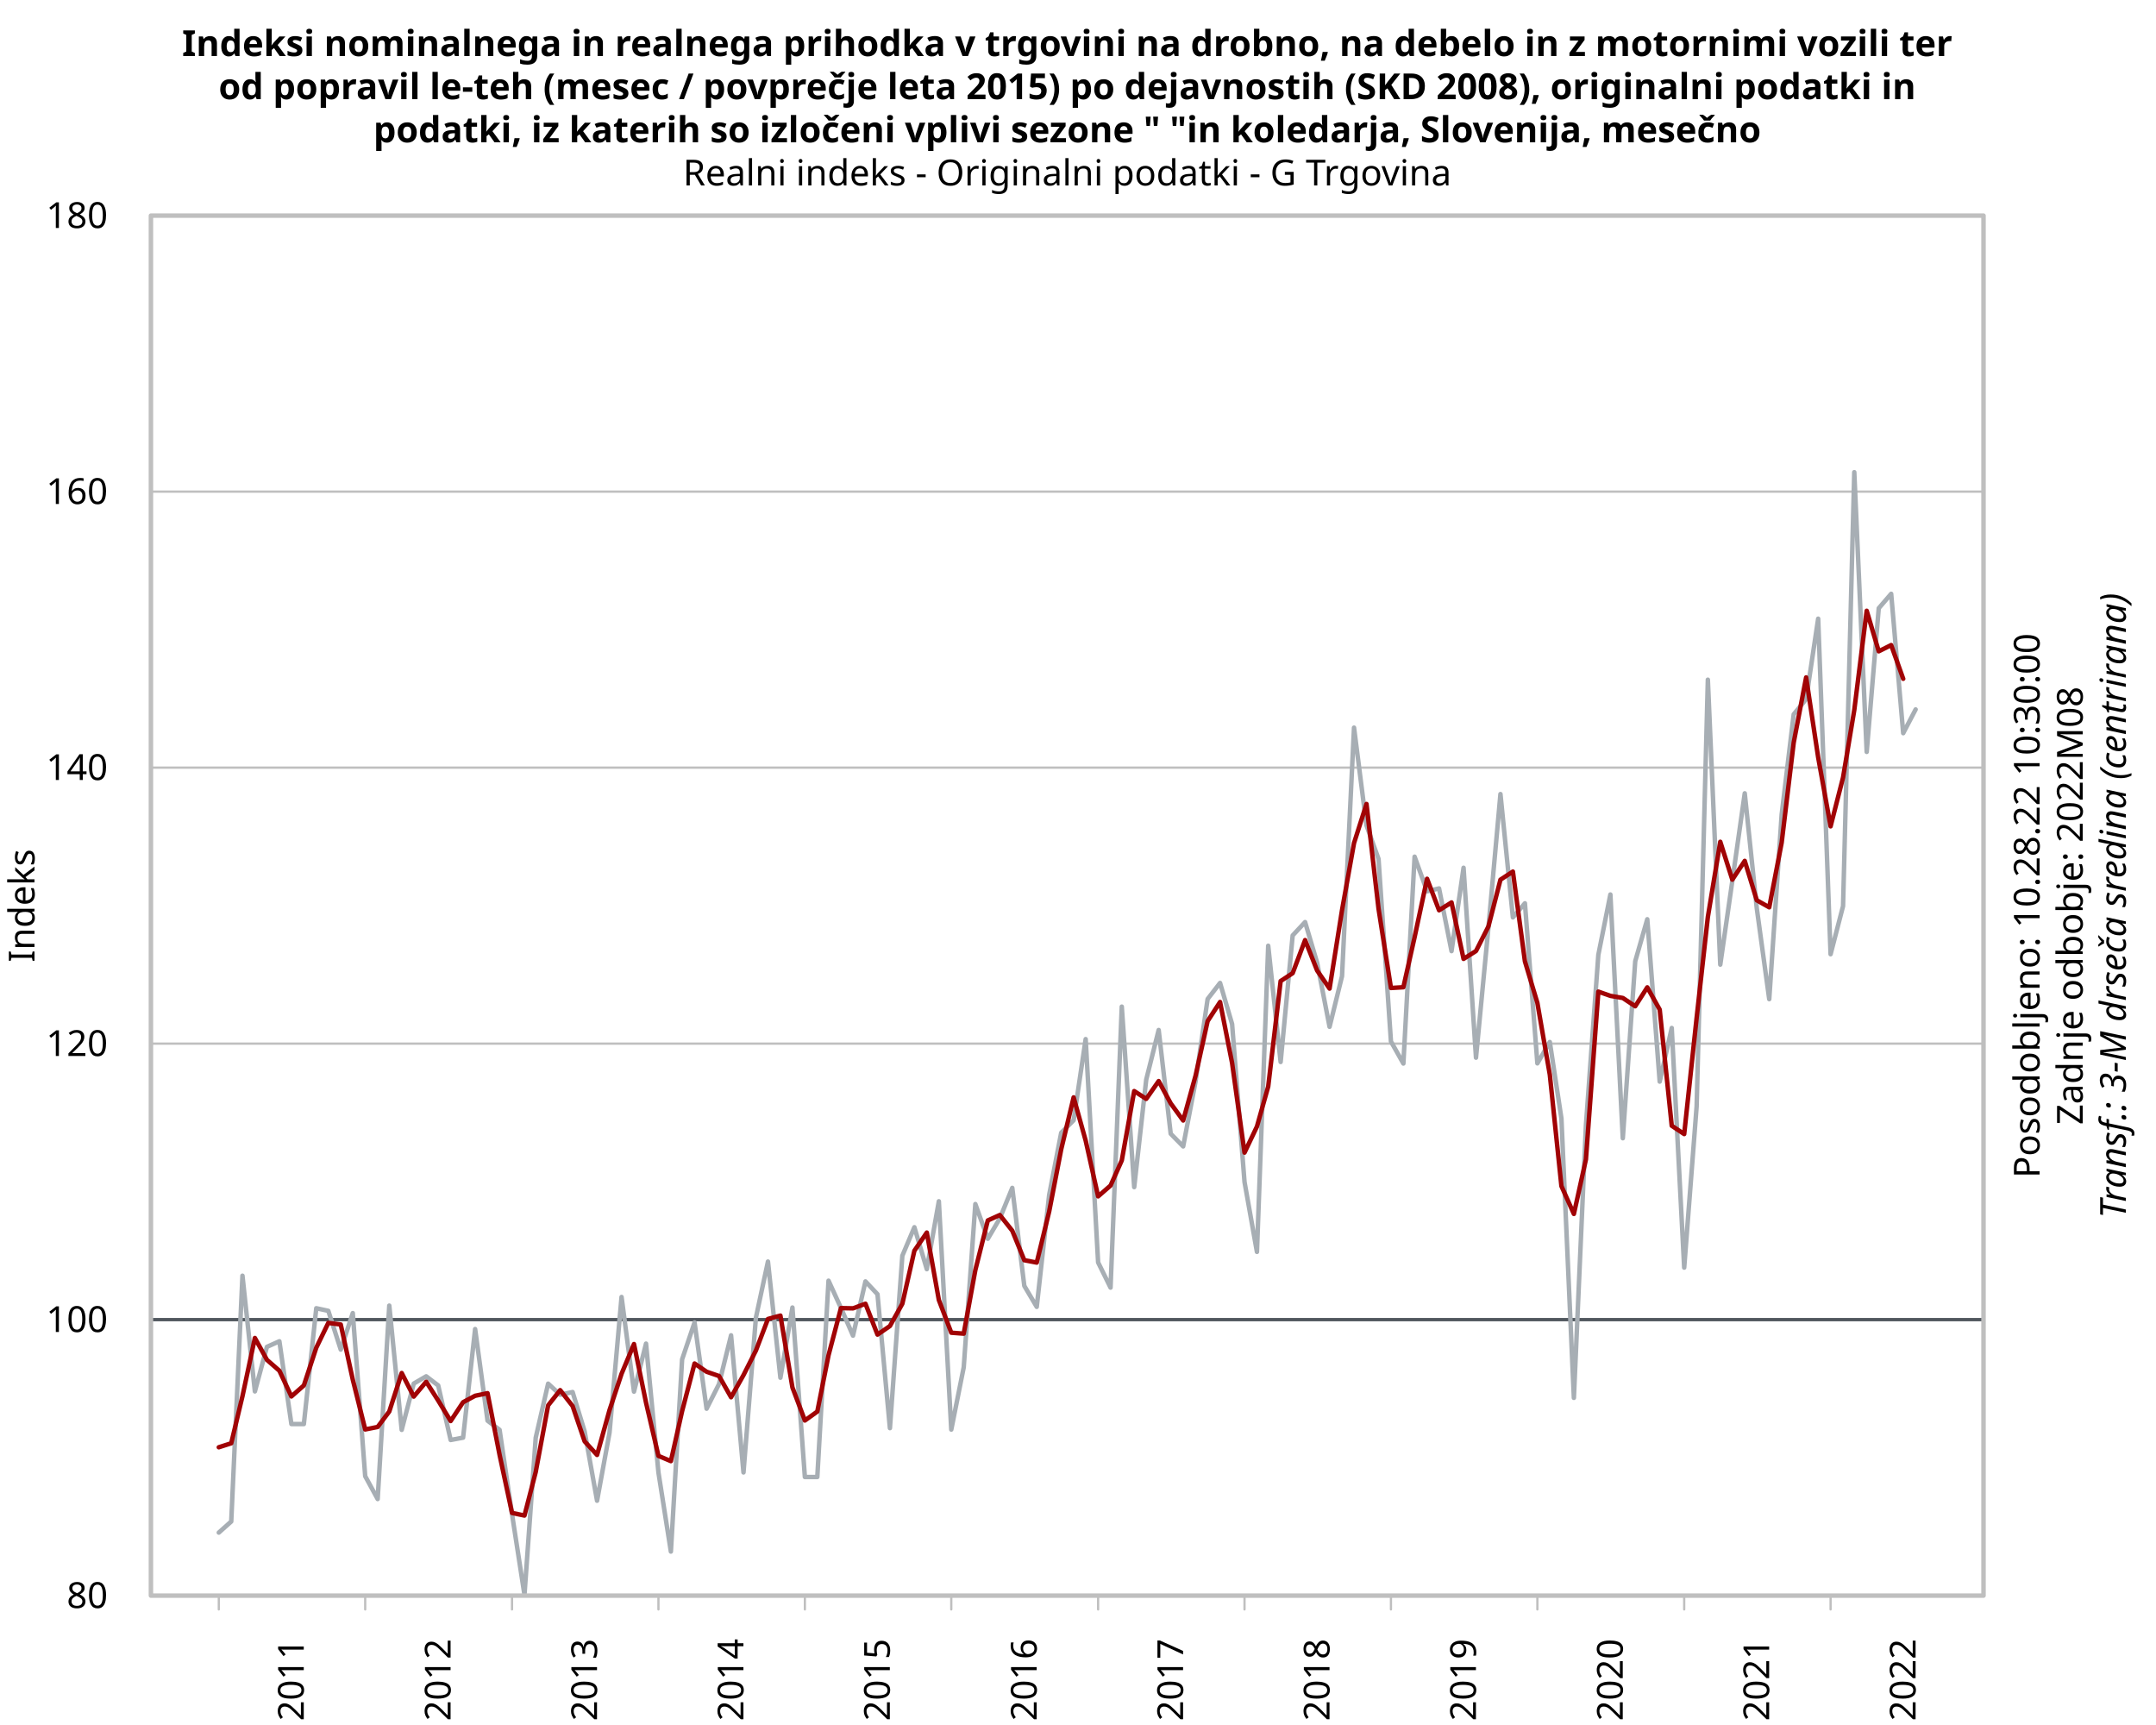
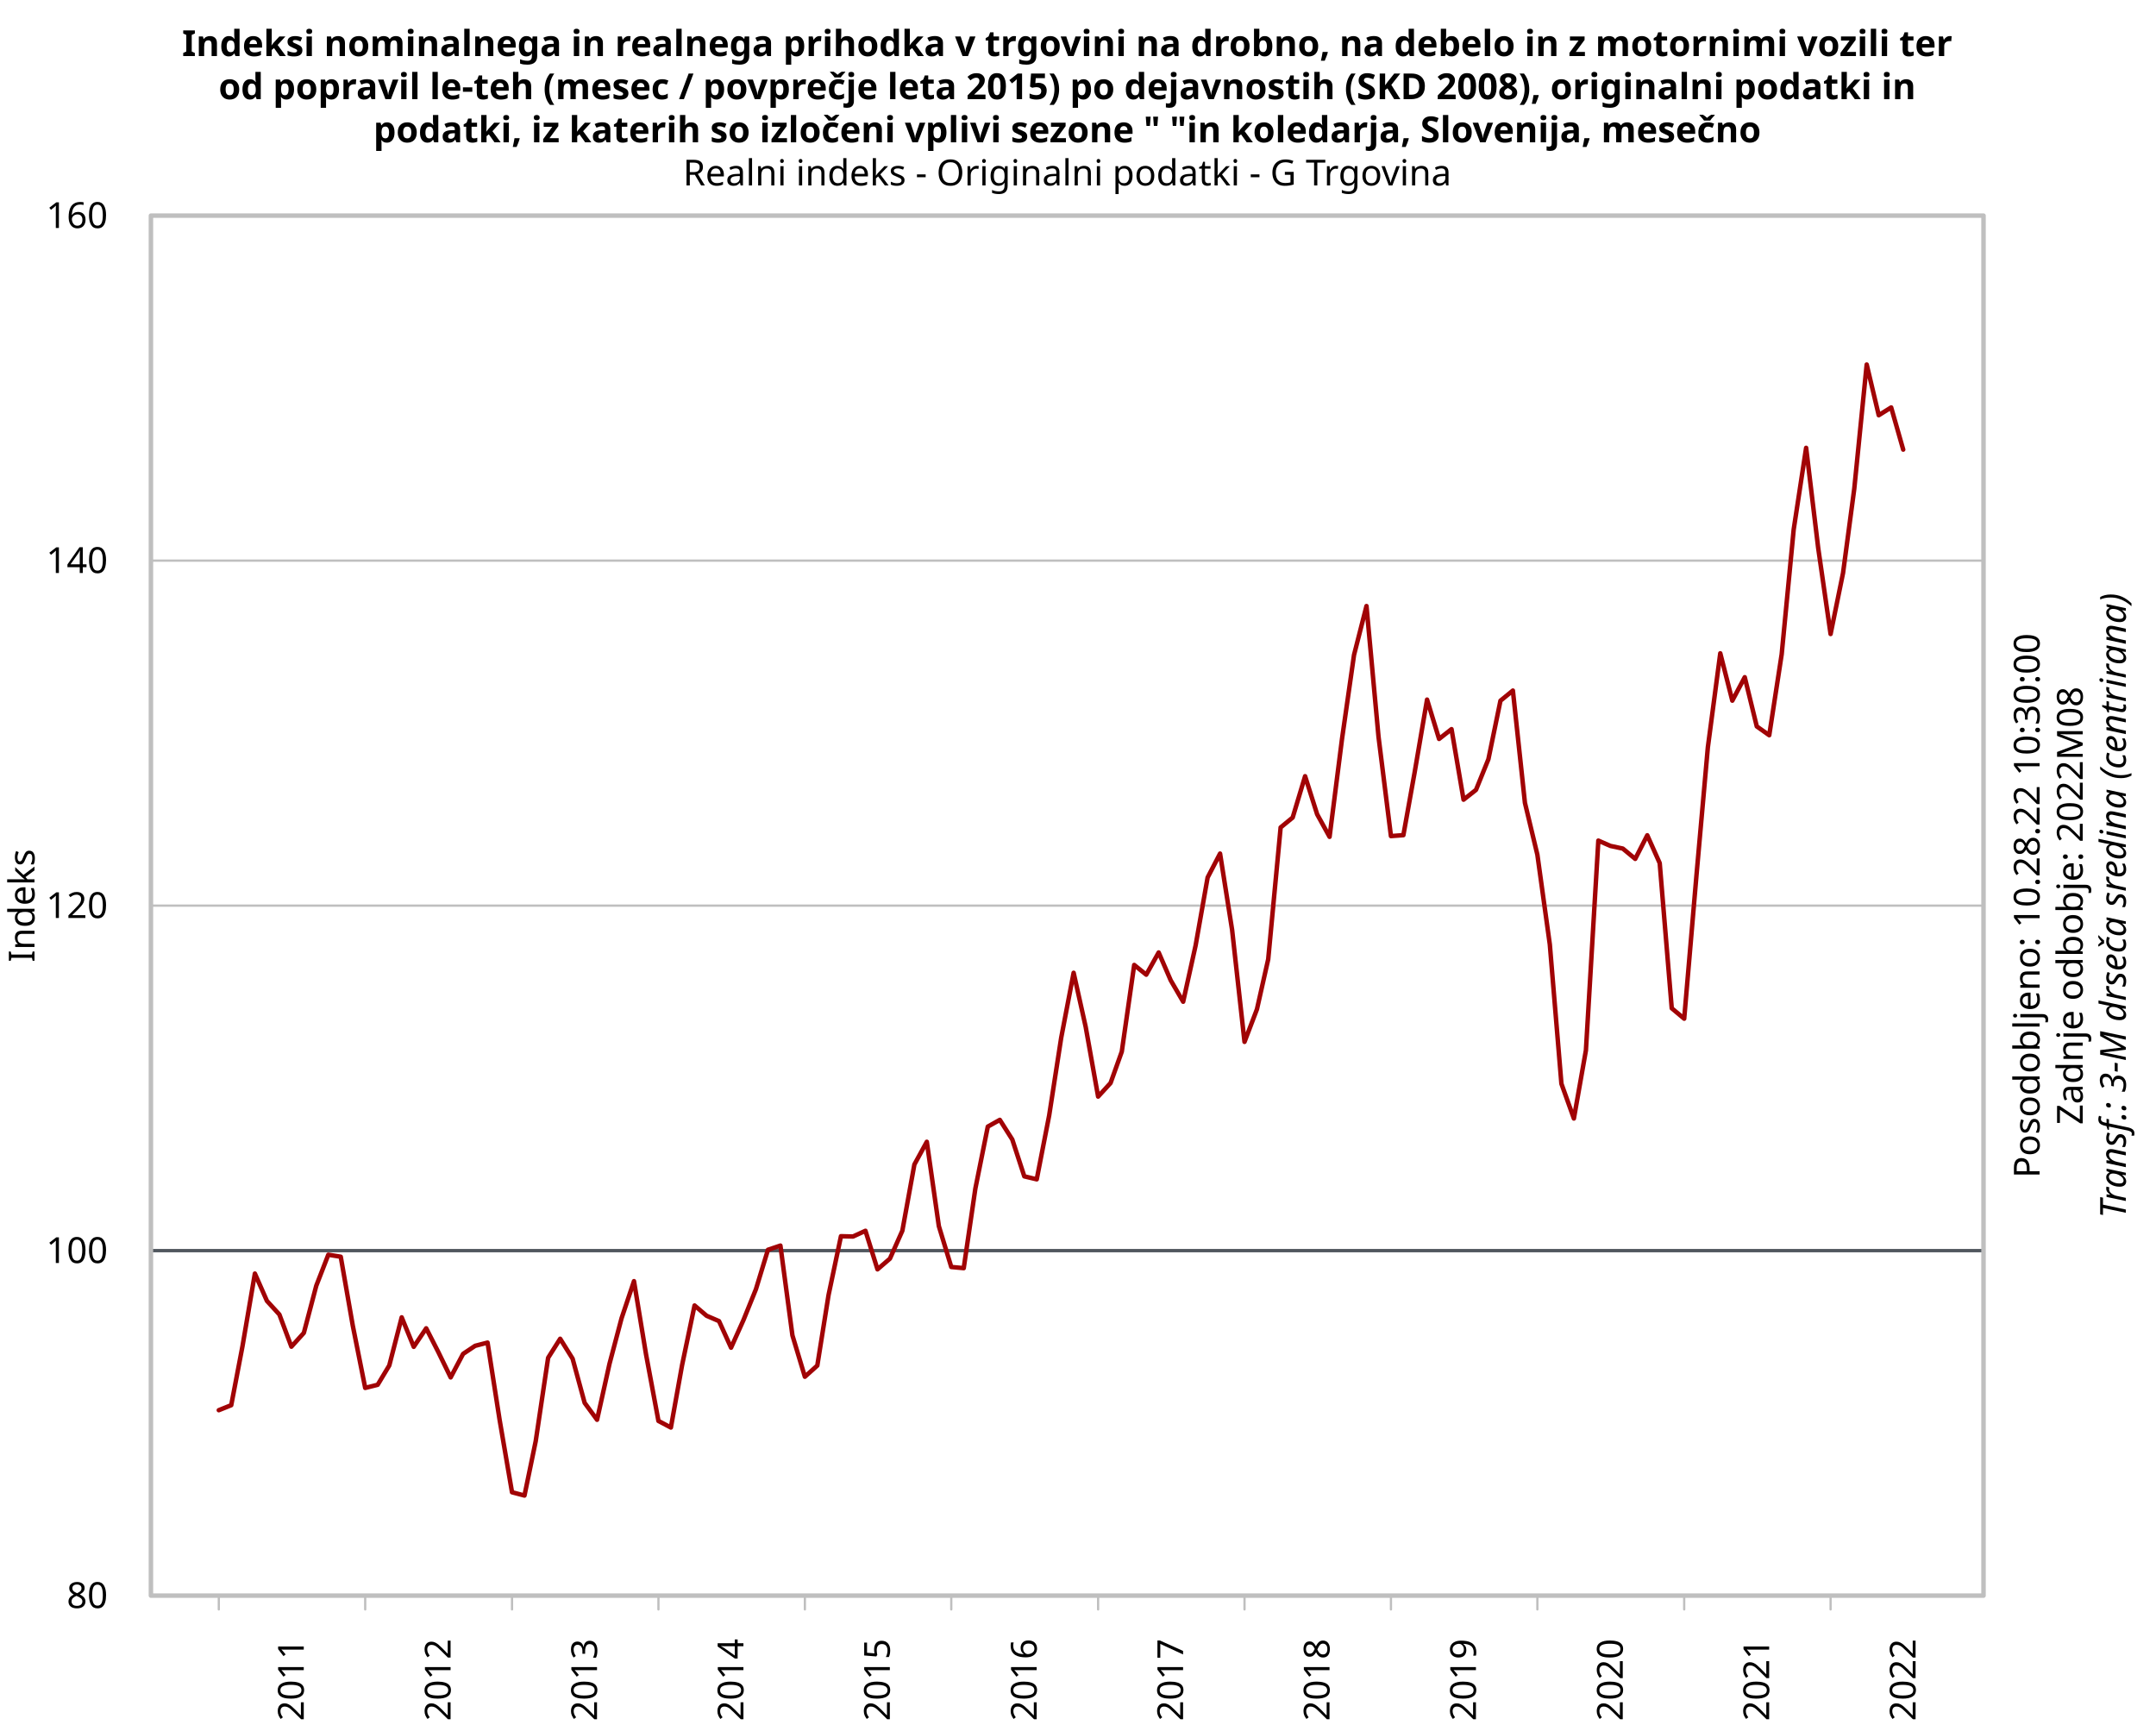
<svg xmlns="http://www.w3.org/2000/svg" class="svglite" data-engine-version="2.0" width="720.00pt" height="576.00pt" viewBox="0 0 720.00 576.00">
  <defs>
    <style type="text/css">
    .svglite line, .svglite polyline, .svglite polygon, .svglite path, .svglite rect, .svglite circle {
      fill: none;
      stroke: #000000;
      stroke-linecap: round;
      stroke-linejoin: round;
      stroke-miterlimit: 10.00;
    }
  </style>
  </defs>
  <rect width="100%" height="100%" style="stroke: none; fill: #FFFFFF;" />
  <defs>
    <clipPath id="cpMC4wMHw3MjAuMDB8MC4wMHw1NzYuMDA=">
      <rect x="0.00" y="0.00" width="720.00" height="576.00" />
    </clipPath>
  </defs>
  <g clip-path="url(#cpMC4wMHw3MjAuMDB8MC4wMHw1NzYuMDA=)">
</g>
  <defs>
    <clipPath id="cpNTAuNDB8NjYyLjQwfDcyLjAwfDUzMi44MA==">
      <rect x="50.40" y="72.00" width="612.00" height="460.80" />
    </clipPath>
  </defs>
  <g clip-path="url(#cpNTAuNDB8NjYyLjQwfDcyLjAwfDUzMi44MA==)">
    <line x1="50.40" y1="532.80" x2="662.40" y2="532.80" style="stroke-width: 0.75; stroke: #BFBFBF;" />
-     <line x1="50.40" y1="440.64" x2="662.40" y2="440.64" style="stroke-width: 0.75; stroke: #BFBFBF;" />
-     <line x1="50.40" y1="348.48" x2="662.40" y2="348.48" style="stroke-width: 0.75; stroke: #BFBFBF;" />
-     <line x1="50.40" y1="256.32" x2="662.40" y2="256.32" style="stroke-width: 0.75; stroke: #BFBFBF;" />
-     <line x1="50.40" y1="164.16" x2="662.40" y2="164.16" style="stroke-width: 0.75; stroke: #BFBFBF;" />
+     <line x1="50.40" y1="417.60" x2="662.40" y2="417.60" style="stroke-width: 0.75; stroke: #BFBFBF;" />
+     <line x1="50.40" y1="302.40" x2="662.40" y2="302.40" style="stroke-width: 0.75; stroke: #BFBFBF;" />
+     <line x1="50.40" y1="187.20" x2="662.40" y2="187.20" style="stroke-width: 0.75; stroke: #BFBFBF;" />
    <line x1="50.40" y1="72.00" x2="662.40" y2="72.00" style="stroke-width: 0.75; stroke: #BFBFBF;" />
  </g>
  <g clip-path="url(#cpMC4wMHw3MjAuMDB8MC4wMHw1NzYuMDA=)">
</g>
  <g clip-path="url(#cpNTAuNDB8NjYyLjQwfDcyLjAwfDUzMi44MA==)">
-     <line x1="50.40" y1="440.64" x2="662.40" y2="440.64" style="stroke-width: 1.12; stroke: #50575E;" />
-     <polyline points="73.07,511.75 77.22,508.05 80.97,425.98 85.12,464.61 89.14,449.73 93.30,447.87 97.31,475.50 101.47,475.51 105.62,436.84 109.64,437.71 113.79,450.65 117.81,438.46 121.96,492.92 126.12,500.55 130.00,435.96 134.15,477.45 138.17,461.99 142.33,459.57 146.34,462.62 150.50,480.83 154.65,480.05 158.67,443.79 162.82,474.38 166.84,477.45 170.99,505.58 175.15,532.52 178.90,480.08 183.05,462.02 187.07,465.71 191.22,464.82 195.24,477.97 199.39,501.11 203.55,478.39 207.57,433.08 211.72,464.68 215.74,448.65 219.89,491.68 224.04,518.08 227.79,453.92 231.95,441.59 235.97,470.38 240.12,462.15 244.14,445.88 248.29,491.66 252.44,439.96 256.46,421.25 260.62,460.04 264.63,436.60 268.79,493.19 272.94,493.19 276.69,427.64 280.84,436.74 284.86,445.99 289.02,427.88 293.04,432.16 297.19,476.87 301.34,419.31 305.36,409.79 309.51,423.79 313.53,401.12 317.68,477.35 321.84,456.55 325.72,402.05 329.88,413.65 333.89,406.85 338.05,396.65 342.07,429.37 346.22,436.38 350.37,399.02 354.39,378.24 358.54,374.07 362.56,346.97 366.72,421.54 370.87,429.95 374.62,336.13 378.77,396.39 382.79,360.48 386.94,343.93 390.96,378.57 395.12,382.80 399.27,361.08 403.29,333.58 407.44,328.22 411.46,341.93 415.61,394.67 419.76,418.02 423.52,315.80 427.67,354.61 431.69,312.36 435.84,307.90 439.86,321.48 444.01,342.86 448.17,325.97 452.18,242.97 456.34,275.59 460.36,286.81 464.51,347.76 468.66,355.13 472.41,286.06 476.57,297.61 480.58,296.66 484.74,317.59 488.76,289.76 492.91,353.17 497.06,309.75 501.08,265.15 505.23,306.33 509.25,301.62 513.41,355.07 517.56,347.94 521.44,373.46 525.60,466.76 529.62,375.83 533.77,318.83 537.79,298.69 541.94,380.07 546.09,320.97 550.11,306.95 554.26,361.16 558.28,343.26 562.44,423.27 566.59,369.50 570.34,226.96 574.49,322.10 578.51,294.19 582.66,264.90 586.68,303.29 590.84,333.63 594.99,271.97 599.01,238.51 603.16,233.47 607.18,206.59 611.33,318.62 615.49,302.56 619.24,157.68 623.39,251.07 627.41,203.10 631.56,198.28 635.58,244.82 639.73,236.89 " style="stroke-width: 1.50; stroke: #A7AEB4;" />
-     <polyline points="73.07,483.26 77.22,481.93 80.97,466.21 85.12,446.77 89.14,454.07 93.30,457.70 97.31,466.29 101.47,462.62 105.62,450.02 109.64,441.73 113.79,442.27 117.81,460.67 121.96,477.31 126.12,476.48 130.00,471.32 134.15,458.47 138.17,466.34 142.33,461.39 146.34,467.67 150.50,474.50 154.65,468.22 158.67,466.07 162.82,465.21 166.84,485.81 170.99,505.19 175.15,506.06 178.90,491.54 183.05,469.27 187.07,464.19 191.22,469.50 195.24,481.30 199.39,485.82 203.55,470.86 207.57,458.72 211.72,448.80 215.74,468.34 219.89,486.14 224.04,487.89 227.79,471.20 231.95,455.30 235.97,458.04 240.12,459.47 244.14,466.56 248.29,459.17 252.44,450.96 256.46,440.42 260.62,439.30 264.63,463.28 268.79,474.32 272.94,471.34 276.69,452.52 280.84,436.79 284.86,436.87 289.02,435.34 293.04,445.64 297.19,442.78 301.34,435.33 305.36,417.63 309.51,411.57 313.53,434.08 317.68,445.01 321.84,445.32 325.72,424.08 329.88,407.52 333.89,405.71 338.05,410.95 342.07,420.80 346.22,421.59 350.37,404.55 354.39,383.78 358.54,366.43 362.56,380.86 366.72,399.48 370.87,395.87 374.62,387.49 378.77,364.33 382.79,366.93 386.94,360.99 390.96,368.43 395.12,374.15 399.27,359.15 403.29,340.96 407.44,334.58 411.46,354.94 415.61,384.87 419.76,376.16 423.52,362.81 427.67,327.59 431.69,324.95 435.84,313.91 439.86,324.08 444.01,330.10 448.17,303.93 452.18,281.51 456.34,268.46 460.36,303.39 464.51,329.90 468.66,329.65 472.41,312.94 476.57,293.44 480.58,303.95 484.74,301.34 488.76,320.18 492.91,317.56 497.06,309.36 501.08,293.74 505.23,291.03 509.25,321.01 513.41,334.88 517.56,358.82 521.44,396.05 525.60,405.35 529.62,387.14 533.77,331.11 537.79,332.53 541.94,333.24 546.09,336.00 550.11,329.69 554.26,337.12 558.28,375.90 562.44,378.68 566.59,339.91 570.34,306.19 574.49,281.08 578.51,293.73 582.66,287.46 586.68,300.61 590.84,302.96 594.99,281.37 599.01,247.98 603.16,226.19 607.18,252.89 611.33,275.92 615.49,259.62 619.24,237.10 623.39,203.95 627.41,217.48 631.56,215.40 635.58,226.66 " style="stroke-width: 1.50; stroke: #A10305;" />
+     <line x1="50.40" y1="417.60" x2="662.40" y2="417.60" style="stroke-width: 1.12; stroke: #50575E;" />
+     <polyline points="73.07,470.88 77.22,469.21 80.97,449.56 85.12,425.26 89.14,434.39 93.30,438.93 97.31,449.67 101.47,445.07 105.62,429.33 109.64,418.97 113.79,419.64 117.81,442.64 121.96,463.44 126.12,462.40 130.00,455.95 134.15,439.88 138.17,449.72 142.33,443.54 146.34,451.39 150.50,459.93 154.65,452.08 158.67,449.39 162.82,448.31 166.84,474.06 170.99,498.28 175.15,499.38 178.90,481.23 183.05,453.39 187.07,447.03 191.22,453.68 195.24,468.43 199.39,474.08 203.55,455.37 207.57,440.19 211.72,427.80 215.74,452.22 219.89,474.47 224.04,476.67 227.79,455.80 231.95,435.92 235.97,439.35 240.12,441.14 244.14,450.01 248.29,440.76 252.44,430.50 256.46,417.32 260.62,415.92 264.63,445.90 268.79,459.71 272.94,455.98 276.69,432.46 280.84,412.79 284.86,412.89 289.02,410.98 293.04,423.85 297.19,420.28 301.34,410.96 305.36,388.84 309.51,381.26 313.53,409.41 317.68,423.06 321.84,423.45 325.72,396.90 329.88,376.19 333.89,373.94 338.05,380.49 342.07,392.80 346.22,393.79 350.37,372.48 354.39,346.52 358.54,324.83 362.56,342.87 366.72,366.16 370.87,361.64 374.62,351.16 378.77,322.21 382.79,325.46 386.94,318.04 390.96,327.34 395.12,334.49 399.27,315.74 403.29,293.00 407.44,285.02 411.46,310.47 415.61,347.89 419.76,337.00 423.52,320.31 427.67,276.29 431.69,272.99 435.84,259.19 439.86,271.90 444.01,279.43 448.17,246.72 452.18,218.69 456.34,202.37 460.36,246.03 464.51,279.18 468.66,278.87 472.41,257.97 476.57,233.61 480.58,246.74 484.74,243.47 488.76,267.02 492.91,263.75 497.06,253.50 501.08,233.98 505.23,230.59 509.25,268.06 513.41,285.40 517.56,315.33 521.44,361.87 525.60,373.48 529.62,350.72 533.77,280.69 537.79,282.46 541.94,283.35 546.09,286.79 550.11,278.91 554.26,288.20 558.28,336.67 562.44,340.15 566.59,291.69 570.34,249.54 574.49,218.15 578.51,233.96 582.66,226.13 586.68,242.56 590.84,245.50 594.99,218.51 599.01,176.78 603.16,149.54 607.18,182.92 611.33,211.70 615.49,191.32 619.24,163.17 623.39,121.73 627.41,138.65 631.56,136.05 635.58,150.13 " style="stroke-width: 1.50; stroke: #A10305;" />
  </g>
  <g clip-path="url(#cpMC4wMHw3MjAuMDB8MC4wMHw1NzYuMDA=)">
    <line x1="73.07" y1="532.80" x2="73.07" y2="537.41" style="stroke-width: 0.75; stroke: #BFBFBF;" />
    <line x1="121.96" y1="532.80" x2="121.96" y2="537.41" style="stroke-width: 0.75; stroke: #BFBFBF;" />
    <line x1="170.99" y1="532.80" x2="170.99" y2="537.41" style="stroke-width: 0.75; stroke: #BFBFBF;" />
    <line x1="219.89" y1="532.80" x2="219.89" y2="537.41" style="stroke-width: 0.75; stroke: #BFBFBF;" />
    <line x1="268.79" y1="532.80" x2="268.79" y2="537.41" style="stroke-width: 0.75; stroke: #BFBFBF;" />
    <line x1="317.68" y1="532.80" x2="317.68" y2="537.41" style="stroke-width: 0.75; stroke: #BFBFBF;" />
    <line x1="366.72" y1="532.80" x2="366.72" y2="537.41" style="stroke-width: 0.75; stroke: #BFBFBF;" />
    <line x1="415.61" y1="532.80" x2="415.61" y2="537.41" style="stroke-width: 0.75; stroke: #BFBFBF;" />
    <line x1="464.51" y1="532.80" x2="464.51" y2="537.41" style="stroke-width: 0.75; stroke: #BFBFBF;" />
    <line x1="513.41" y1="532.80" x2="513.41" y2="537.41" style="stroke-width: 0.75; stroke: #BFBFBF;" />
    <line x1="562.44" y1="532.80" x2="562.44" y2="537.41" style="stroke-width: 0.75; stroke: #BFBFBF;" />
    <line x1="611.33" y1="532.80" x2="611.33" y2="537.41" style="stroke-width: 0.75; stroke: #BFBFBF;" />
    <text transform="translate(101.44,547.20) rotate(-90)" text-anchor="end" style="font-size: 12.00px; font-family: sans;" textLength="26.70px" lengthAdjust="spacingAndGlyphs">2011</text>
    <text transform="translate(150.47,547.20) rotate(-90)" text-anchor="end" style="font-size: 12.00px; font-family: sans;" textLength="26.70px" lengthAdjust="spacingAndGlyphs">2012</text>
    <text transform="translate(199.37,547.20) rotate(-90)" text-anchor="end" style="font-size: 12.00px; font-family: sans;" textLength="26.70px" lengthAdjust="spacingAndGlyphs">2013</text>
    <text transform="translate(248.27,547.20) rotate(-90)" text-anchor="end" style="font-size: 12.00px; font-family: sans;" textLength="26.70px" lengthAdjust="spacingAndGlyphs">2014</text>
    <text transform="translate(297.16,547.20) rotate(-90)" text-anchor="end" style="font-size: 12.00px; font-family: sans;" textLength="26.70px" lengthAdjust="spacingAndGlyphs">2015</text>
    <text transform="translate(346.20,547.20) rotate(-90)" text-anchor="end" style="font-size: 12.00px; font-family: sans;" textLength="26.70px" lengthAdjust="spacingAndGlyphs">2016</text>
    <text transform="translate(395.09,547.20) rotate(-90)" text-anchor="end" style="font-size: 12.00px; font-family: sans;" textLength="26.70px" lengthAdjust="spacingAndGlyphs">2017</text>
    <text transform="translate(443.99,547.20) rotate(-90)" text-anchor="end" style="font-size: 12.00px; font-family: sans;" textLength="26.70px" lengthAdjust="spacingAndGlyphs">2018</text>
    <text transform="translate(492.89,547.20) rotate(-90)" text-anchor="end" style="font-size: 12.00px; font-family: sans;" textLength="26.70px" lengthAdjust="spacingAndGlyphs">2019</text>
    <text transform="translate(541.92,547.20) rotate(-90)" text-anchor="end" style="font-size: 12.00px; font-family: sans;" textLength="26.70px" lengthAdjust="spacingAndGlyphs">2020</text>
    <text transform="translate(590.81,547.20) rotate(-90)" text-anchor="end" style="font-size: 12.00px; font-family: sans;" textLength="26.70px" lengthAdjust="spacingAndGlyphs">2021</text>
    <text transform="translate(639.71,547.20) rotate(-90)" text-anchor="end" style="font-size: 12.00px; font-family: sans;" textLength="26.70px" lengthAdjust="spacingAndGlyphs">2022</text>
    <text x="36.00" y="536.93" text-anchor="end" style="font-size: 12.00px; font-family: sans;" textLength="13.35px" lengthAdjust="spacingAndGlyphs">80</text>
-     <text x="36.00" y="444.77" text-anchor="end" style="font-size: 12.00px; font-family: sans;" textLength="20.02px" lengthAdjust="spacingAndGlyphs">100</text>
-     <text x="36.00" y="352.61" text-anchor="end" style="font-size: 12.00px; font-family: sans;" textLength="20.02px" lengthAdjust="spacingAndGlyphs">120</text>
-     <text x="36.00" y="260.45" text-anchor="end" style="font-size: 12.00px; font-family: sans;" textLength="20.02px" lengthAdjust="spacingAndGlyphs">140</text>
-     <text x="36.00" y="168.29" text-anchor="end" style="font-size: 12.00px; font-family: sans;" textLength="20.02px" lengthAdjust="spacingAndGlyphs">160</text>
-     <text x="36.00" y="76.13" text-anchor="end" style="font-size: 12.00px; font-family: sans;" textLength="20.02px" lengthAdjust="spacingAndGlyphs">180</text>
+     <text x="36.00" y="421.73" text-anchor="end" style="font-size: 12.00px; font-family: sans;" textLength="20.02px" lengthAdjust="spacingAndGlyphs">100</text>
+     <text x="36.00" y="306.53" text-anchor="end" style="font-size: 12.00px; font-family: sans;" textLength="20.02px" lengthAdjust="spacingAndGlyphs">120</text>
+     <text x="36.00" y="191.33" text-anchor="end" style="font-size: 12.00px; font-family: sans;" textLength="20.02px" lengthAdjust="spacingAndGlyphs">140</text>
+     <text x="36.00" y="76.13" text-anchor="end" style="font-size: 12.00px; font-family: sans;" textLength="20.02px" lengthAdjust="spacingAndGlyphs">160</text>
    <polygon points="50.40,532.80 662.40,532.80 662.40,72.00 50.40,72.00 " style="stroke-width: 1.50; stroke: #BFBFBF; fill: none;" />
    <text x="356.40" y="18.72" text-anchor="middle" style="font-size: 12.00px; font-weight: bold; font-family: sans;" textLength="515.67px" lengthAdjust="spacingAndGlyphs">Indeksi nominalnega in realnega prihodka v trgovini na drobno, na debelo in z motornimi vozili ter</text>
    <text x="356.40" y="33.12" text-anchor="middle" style="font-size: 12.00px; font-weight: bold; font-family: sans;" textLength="509.67px" lengthAdjust="spacingAndGlyphs">od popravil le-teh (mesec / povprečje leta 2015) po dejavnostih (SKD 2008), originalni podatki in</text>
    <text x="356.40" y="47.52" text-anchor="middle" style="font-size: 12.00px; font-weight: bold; font-family: sans;" textLength="412.12px" lengthAdjust="spacingAndGlyphs">podatki, iz katerih so izločeni vplivi sezone " "in koledarja, Slovenija, mesečno</text>
    <text x="356.40" y="61.92" text-anchor="middle" style="font-size: 12.00px; font-family: sans;" textLength="245.46px" lengthAdjust="spacingAndGlyphs">Realni indeks - Originalni podatki - G Trgovina</text>
    <text transform="translate(11.52,302.40) rotate(-90)" text-anchor="middle" style="font-size: 12.00px; font-family: sans;" textLength="35.37px" lengthAdjust="spacingAndGlyphs">Indeks</text>
    <text transform="translate(681.12,302.40) rotate(-90)" text-anchor="middle" style="font-size: 12.00px; font-family: sans;" textLength="176.16px" lengthAdjust="spacingAndGlyphs">Posodobljeno: 10.28.22 10:30:00</text>
    <text transform="translate(695.52,302.40) rotate(-90)" text-anchor="middle" style="font-size: 12.00px; font-family: sans;" textLength="139.45px" lengthAdjust="spacingAndGlyphs">Zadnje odbobje: 2022M08</text>
    <text transform="translate(709.92,302.40) rotate(-90)" text-anchor="middle" style="font-size: 12.00px; font-style: italic; font-family: sans;" textLength="211.44px" lengthAdjust="spacingAndGlyphs">Transf.: 3-M drseča sredina (centrirana)</text>
  </g>
</svg>
